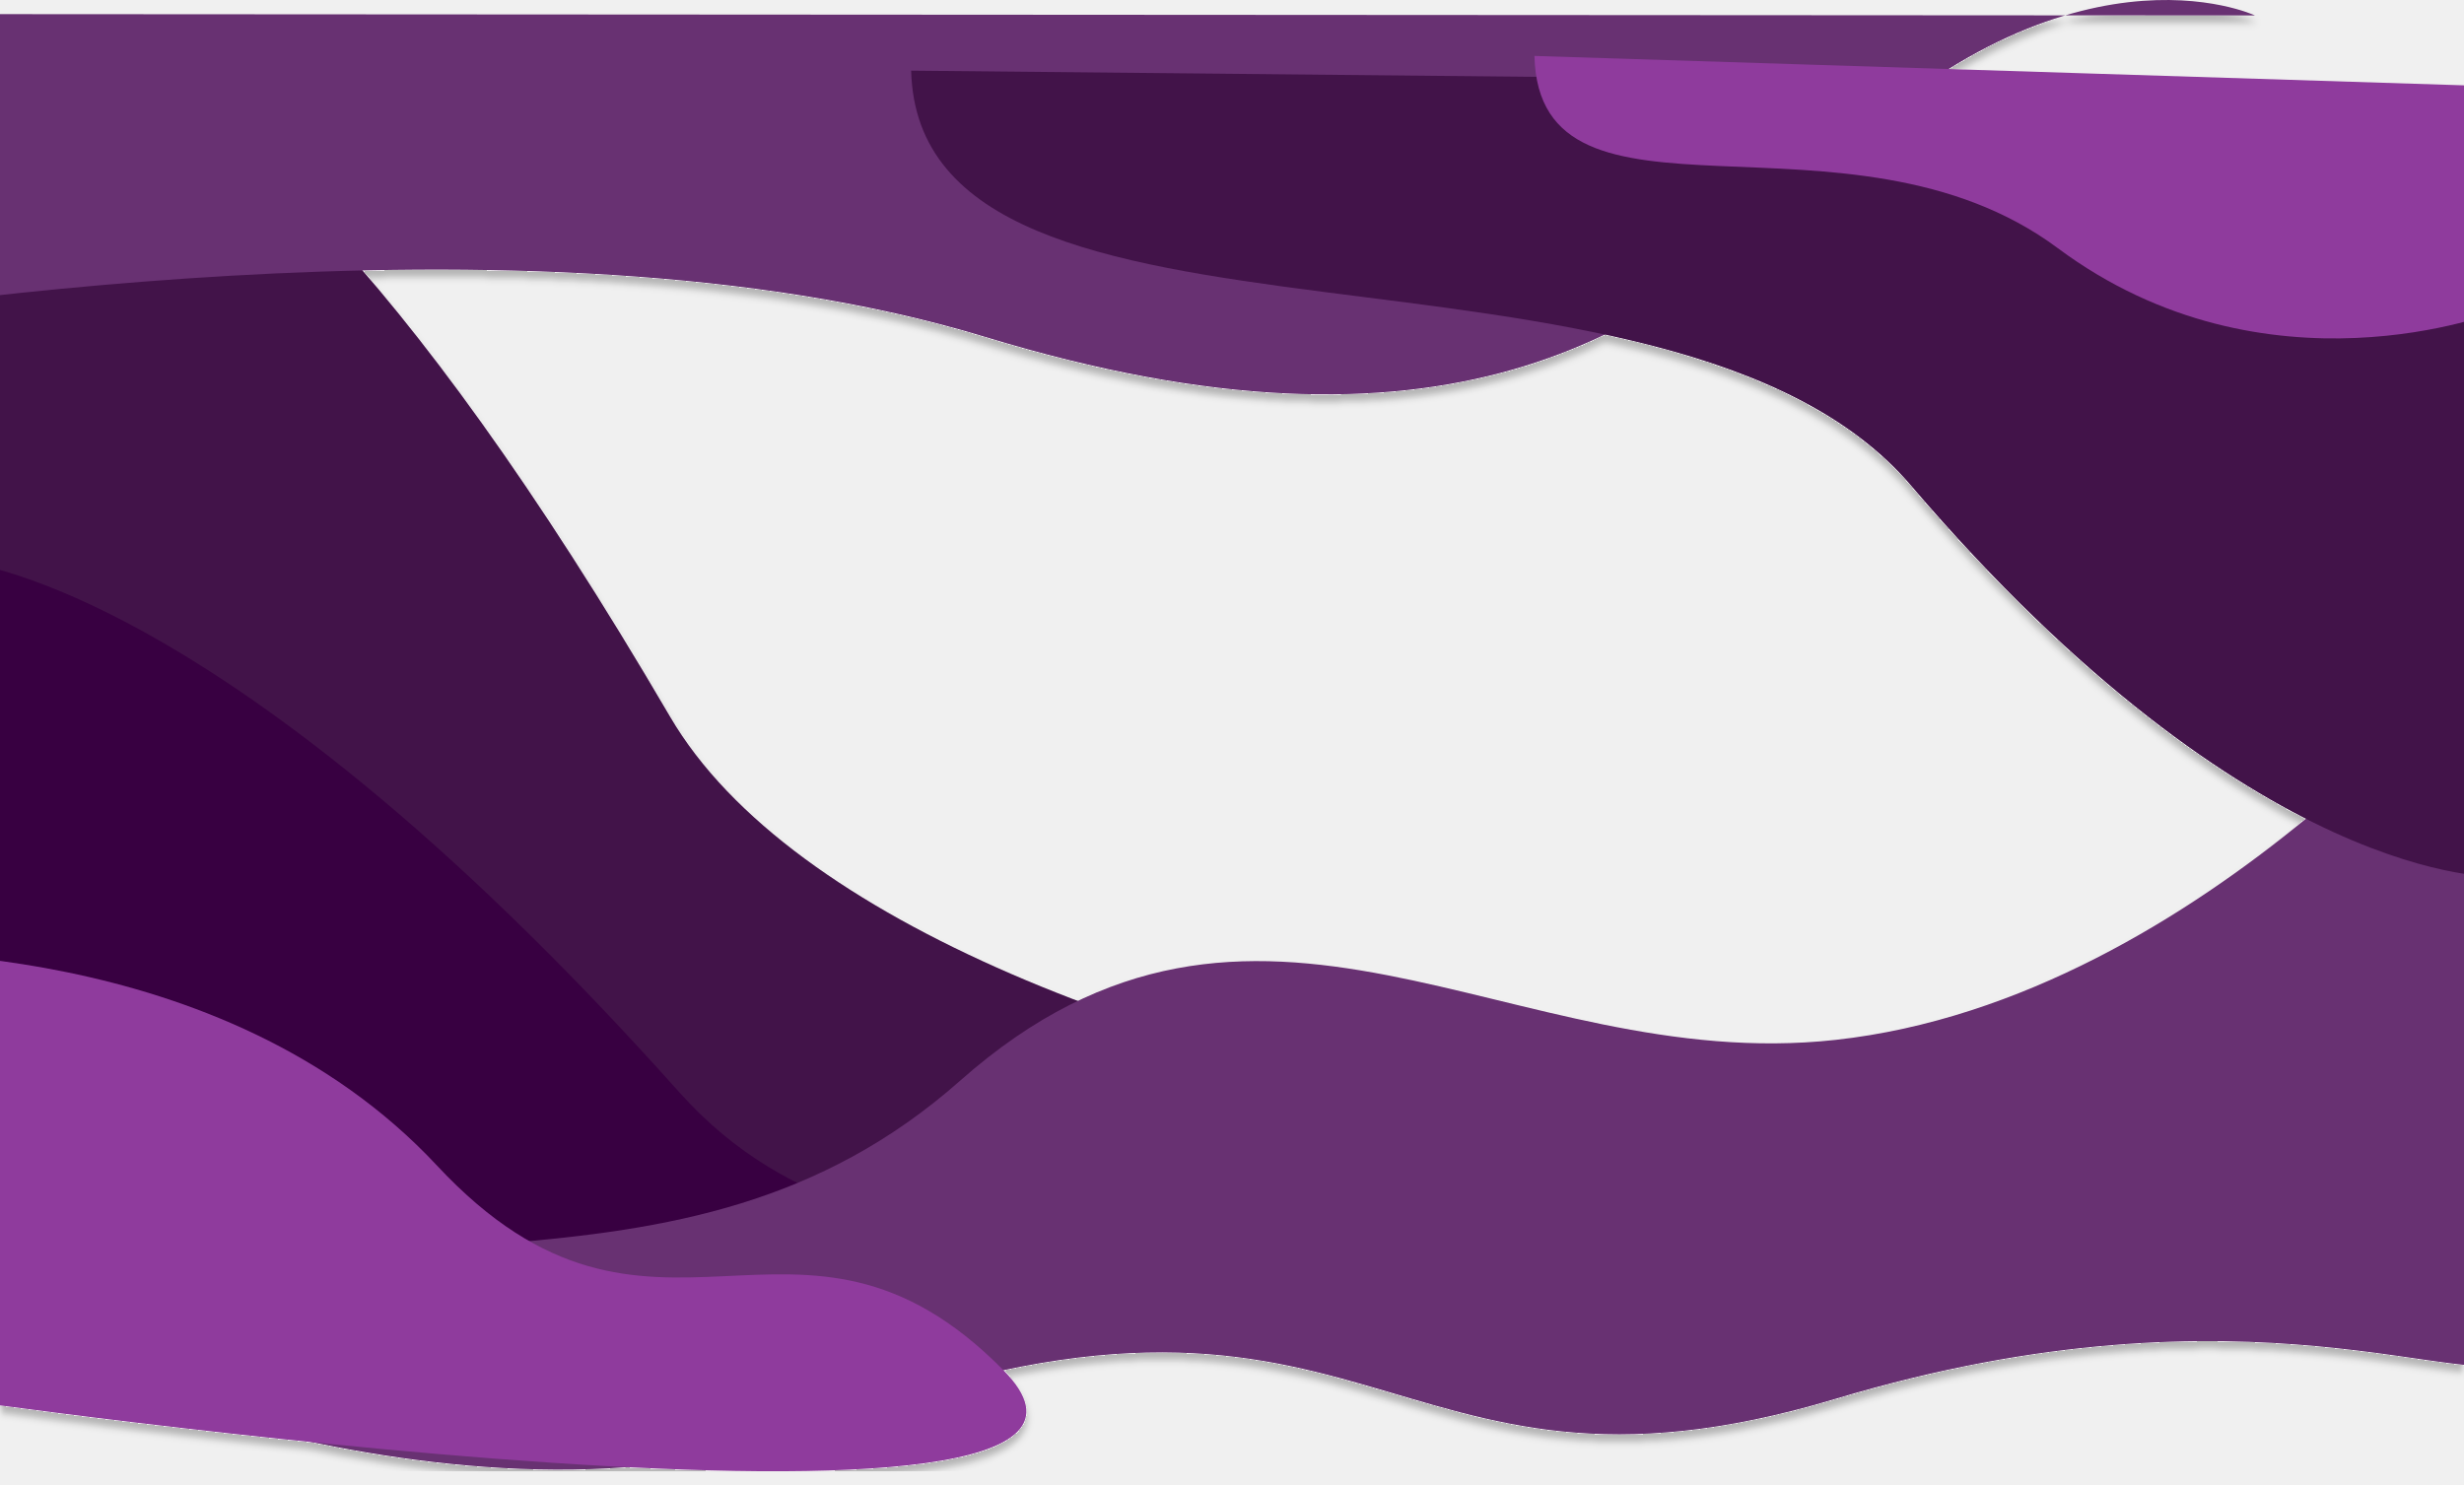
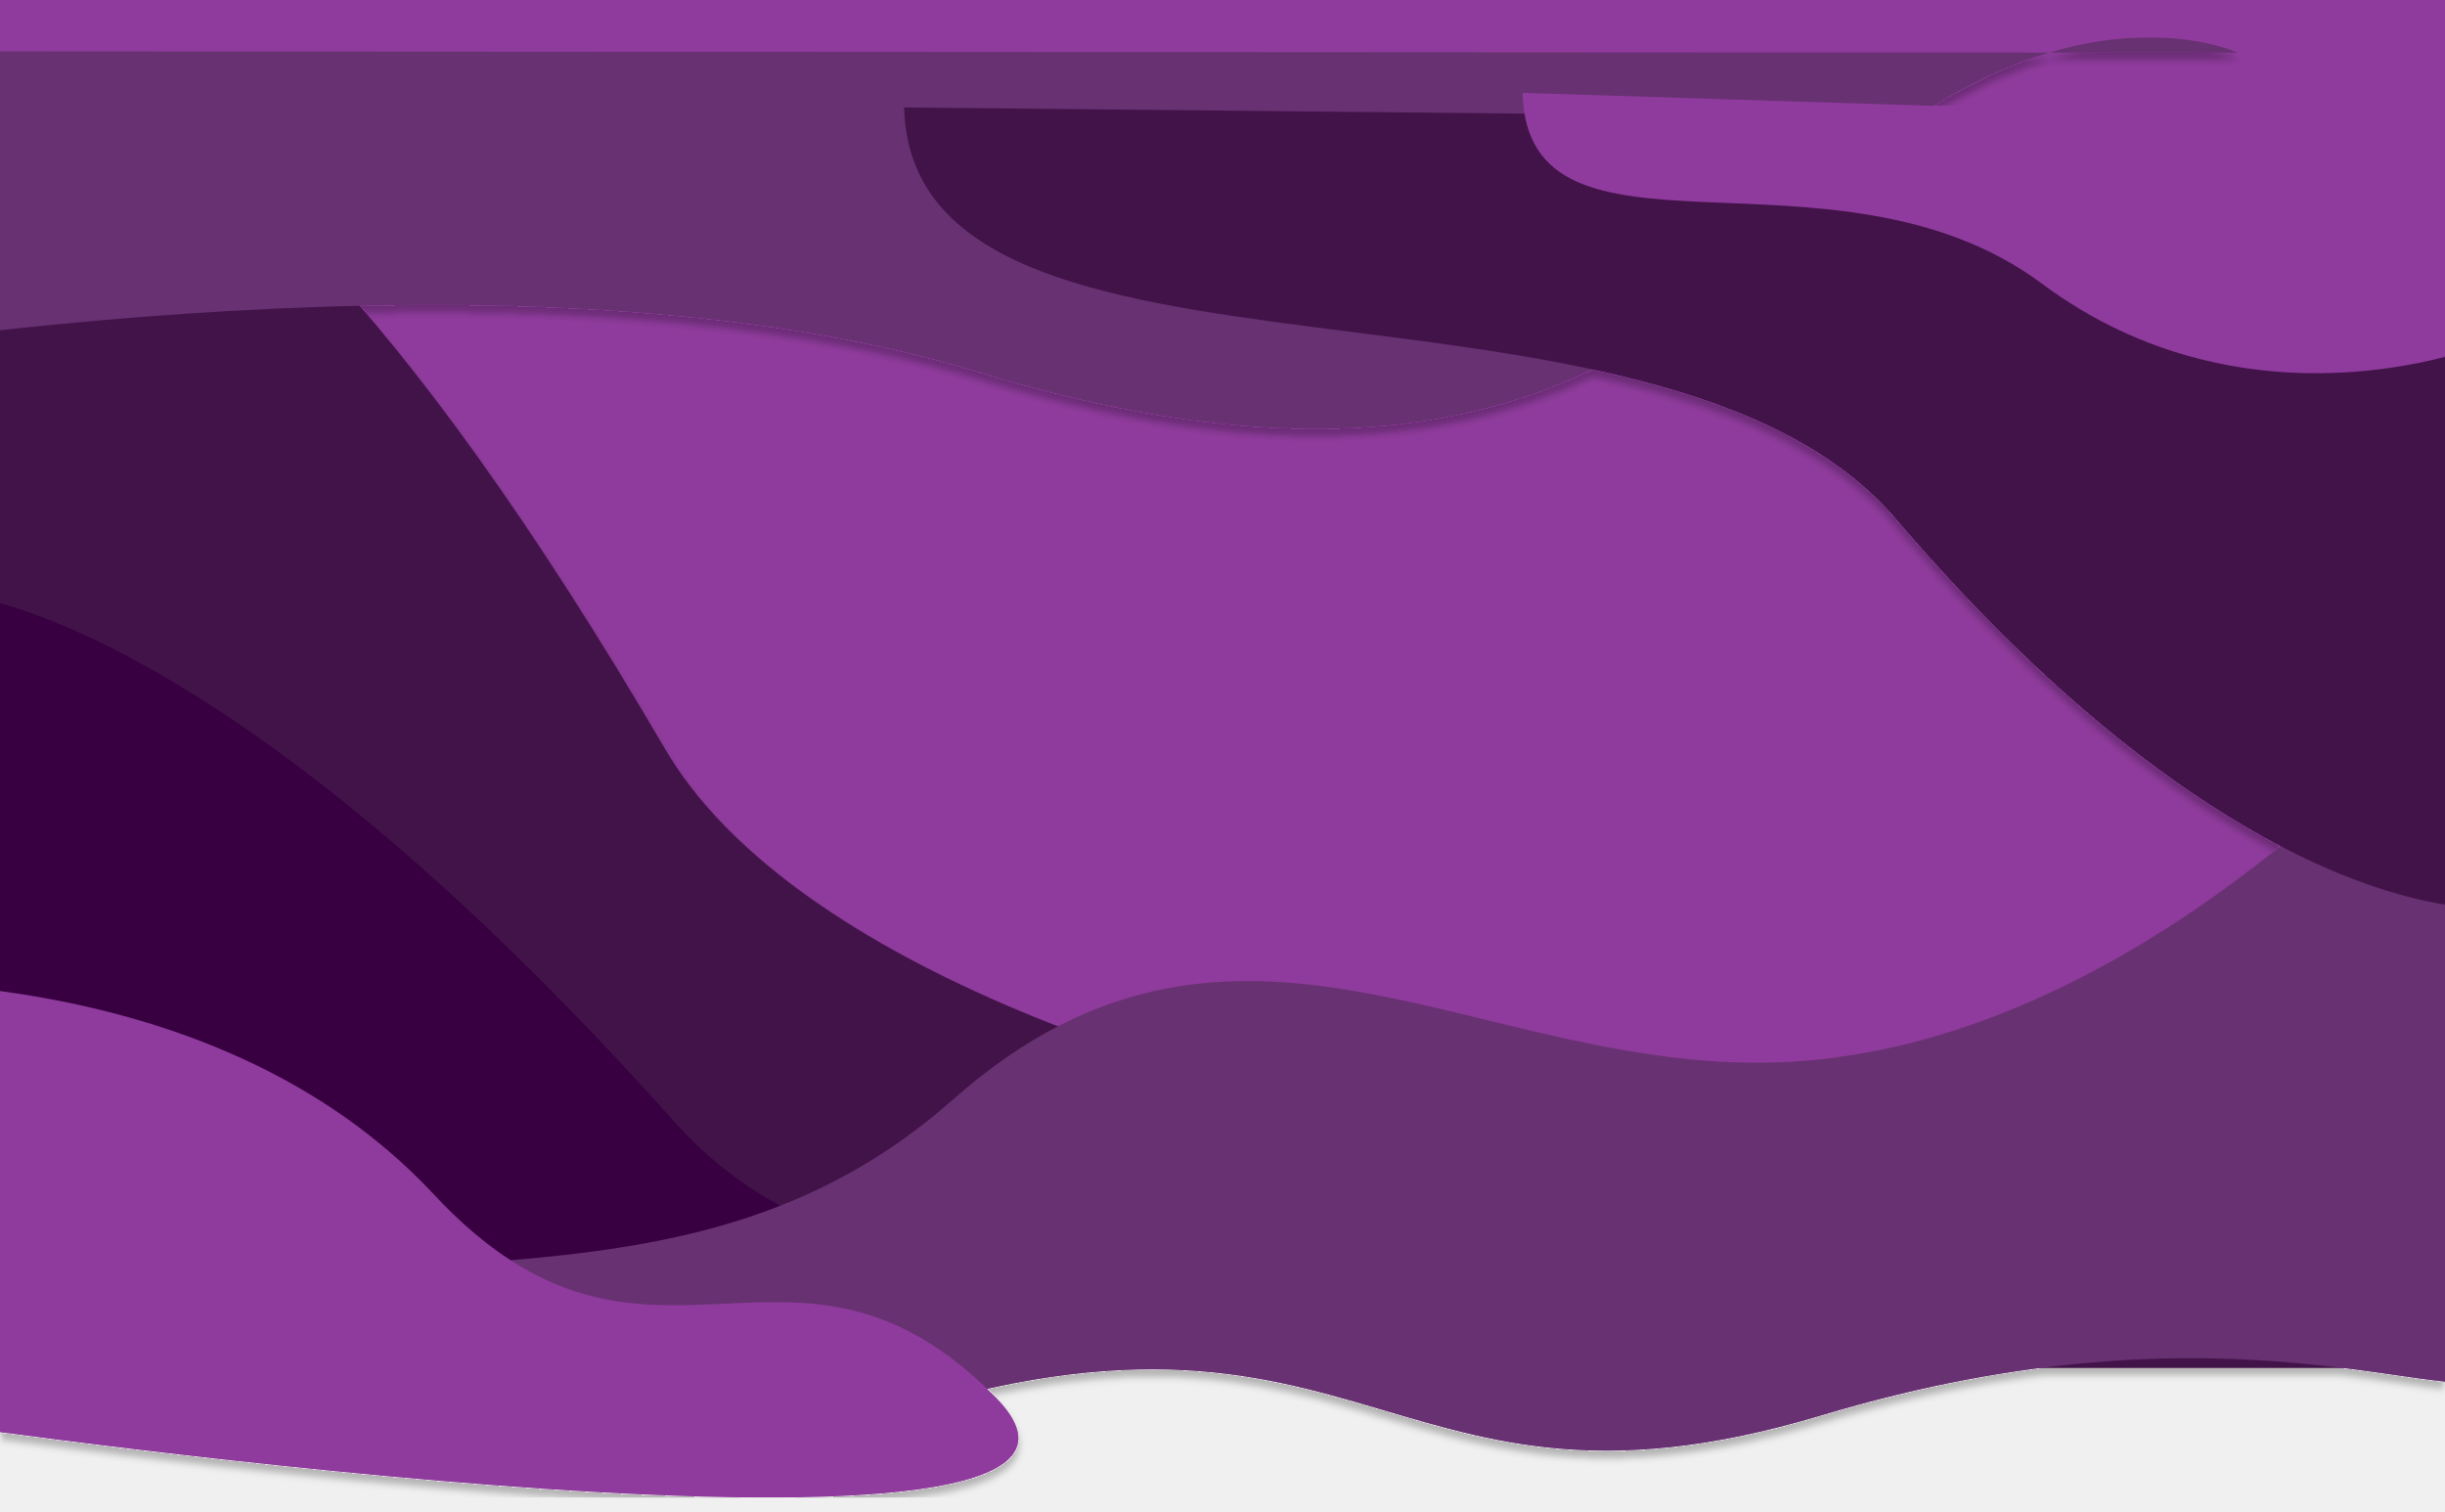
- <svg xmlns="http://www.w3.org/2000/svg" width="1440" height="868" viewBox="0 0 1440 868" fill="none">
-   <g clip-path="url(#clip0_5_74)" filter="url(#filter0_d_5_74)">
-     <path d="M-50.025 49.964C-50.025 49.964 74.298 -123.683 391.636 418.951C532.49 659.784 1271.8 745.173 1431.62 604.873V783.713H-5.065L-50.025 49.964Z" fill="#421349" />
-     <path d="M-33.052 326.899C-33.052 326.899 118.682 326.899 396.962 638.423C527.069 784.088 734.625 677.482 885.497 783.727H-5.065L-33.052 326.914V326.899Z" fill="#380041" />
-     <path d="M-145 190.927C-92.321 185.46 307.542 115.115 575.591 196.898C843.641 278.68 968.29 196.898 1059.28 105.004C1206.38 -43.56 1317.89 9.043 1317.89 9.043L-94.869 8.207L-145 190.927Z" fill="#683172" />
-     <path d="M1459.91 366.939C1459.91 366.939 1289.86 584.06 1072.61 607.859C881.973 628.744 734.72 478.06 561.167 631.658C397.383 776.602 202.988 690.983 -5.065 779.544V783.713C-5.065 783.713 272.563 911.074 474.984 834.614C805.463 709.791 804.946 898.122 1072.61 817.695C1316.87 744.293 1446.16 816.945 1472 793.925C1497.84 770.89 1459.91 366.954 1459.91 366.954V366.939Z" fill="#683172" />
-     <path d="M-97.014 555.313C-77.858 557.347 129.027 545.808 255.456 681.391C381.886 816.974 465.368 678.218 586.453 800.964C707.538 923.71 -33.052 816.974 -33.052 816.974L-97.014 555.313Z" fill="#8F3B9D" />
-     <path d="M1459.91 512.46C1459.91 512.46 1317.89 519.24 1116.75 283.729C975.339 118.159 537.279 228.486 532.49 41.295L1459.91 50.512V512.46Z" fill="#421349" />
-     <path d="M1459.91 181.97C1459.91 181.97 1324.57 235.785 1202.61 145.059C1080.64 54.334 899.615 145.204 896.742 32.699L1459.91 50.512V181.97Z" fill="#8F3B9D" />
+ <svg xmlns="http://www.w3.org/2000/svg" width="1440" height="890" viewBox="0 0 1440 890" fill="none">
+   <rect width="1440" height="800" fill="#8F3B9D" />
+   <g clip-path="url(#clip0_25_814)" filter="url(#filter0_d_25_814)">
+     <path d="M-50.025 71.964C-50.025 71.964 74.298 -101.683 391.636 440.951C532.49 681.784 1271.8 767.173 1431.62 626.873V805.713H-5.065L-50.025 71.964Z" fill="#421349" />
+     <path d="M-33.052 348.899C-33.052 348.899 118.682 348.899 396.962 660.423C527.069 806.088 734.625 699.482 885.497 805.727H-5.065L-33.052 348.914V348.899Z" fill="#380041" />
+     <path d="M-145 212.927C-92.321 207.46 307.542 137.115 575.591 218.898C843.641 300.68 968.29 218.898 1059.28 127.004C1206.38 -21.56 1317.89 31.043 1317.89 31.043L-94.869 30.207L-145 212.927Z" fill="#683172" />
+     <path d="M1459.91 382.939C1459.91 382.939 1289.86 600.06 1072.61 623.859C881.973 644.744 734.72 494.06 561.167 647.658C397.383 792.602 202.988 706.983 -5.065 795.544V799.713C-5.065 799.713 272.563 927.074 474.984 850.614C805.463 725.791 804.946 914.122 1072.61 833.695C1316.87 760.293 1446.16 832.945 1472 809.925C1497.84 786.89 1459.91 382.954 1459.91 382.954V382.939Z" fill="#683172" />
+     <path d="M-97.014 577.313C-77.858 579.347 129.027 567.808 255.456 703.391C381.886 838.974 465.368 700.218 586.453 822.964C707.538 945.71 -33.052 838.974 -33.052 838.974L-97.014 577.313Z" fill="#8F3B9D" />
+     <path d="M1459.91 534.46C1459.91 534.46 1317.89 541.24 1116.75 305.729C975.339 140.159 537.279 250.486 532.49 63.295L1459.91 72.512V534.46Z" fill="#421349" />
+     <path d="M1459.91 203.97C1459.91 203.97 1324.57 257.785 1202.61 167.059C1080.64 76.334 899.615 167.204 896.742 54.699L1459.91 72.512V203.97Z" fill="#8F3B9D" />
  </g>
  <defs>
-     <filter id="filter0_d_5_74" x="-149" y="0" width="1634" height="868" filterUnits="userSpaceOnUse" color-interpolation-filters="sRGB">
+     <filter id="filter0_d_25_814" x="-149" y="22" width="1634" height="868" filterUnits="userSpaceOnUse" color-interpolation-filters="sRGB">
      <feFlood flood-opacity="0" result="BackgroundImageFix" />
      <feColorMatrix in="SourceAlpha" type="matrix" values="0 0 0 0 0 0 0 0 0 0 0 0 0 0 0 0 0 0 127 0" result="hardAlpha" />
      <feOffset dy="4" />
      <feGaussianBlur stdDeviation="2" />
      <feComposite in2="hardAlpha" operator="out" />
      <feColorMatrix type="matrix" values="0 0 0 0 0 0 0 0 0 0 0 0 0 0 0 0 0 0 0.25 0" />
-       <feBlend mode="normal" in2="BackgroundImageFix" result="effect1_dropShadow_5_74" />
-       <feBlend mode="normal" in="SourceGraphic" in2="effect1_dropShadow_5_74" result="shape" />
+       <feBlend mode="normal" in2="BackgroundImageFix" result="effect1_dropShadow_25_814" />
+       <feBlend mode="normal" in="SourceGraphic" in2="effect1_dropShadow_25_814" result="shape" />
    </filter>
-     <clipPath id="clip0_5_74">
-       <rect width="1626" height="860" fill="white" transform="translate(-145)" />
+     <clipPath id="clip0_25_814">
+       <rect width="1626" height="860" fill="white" transform="translate(-145 22)" />
    </clipPath>
  </defs>
</svg>
